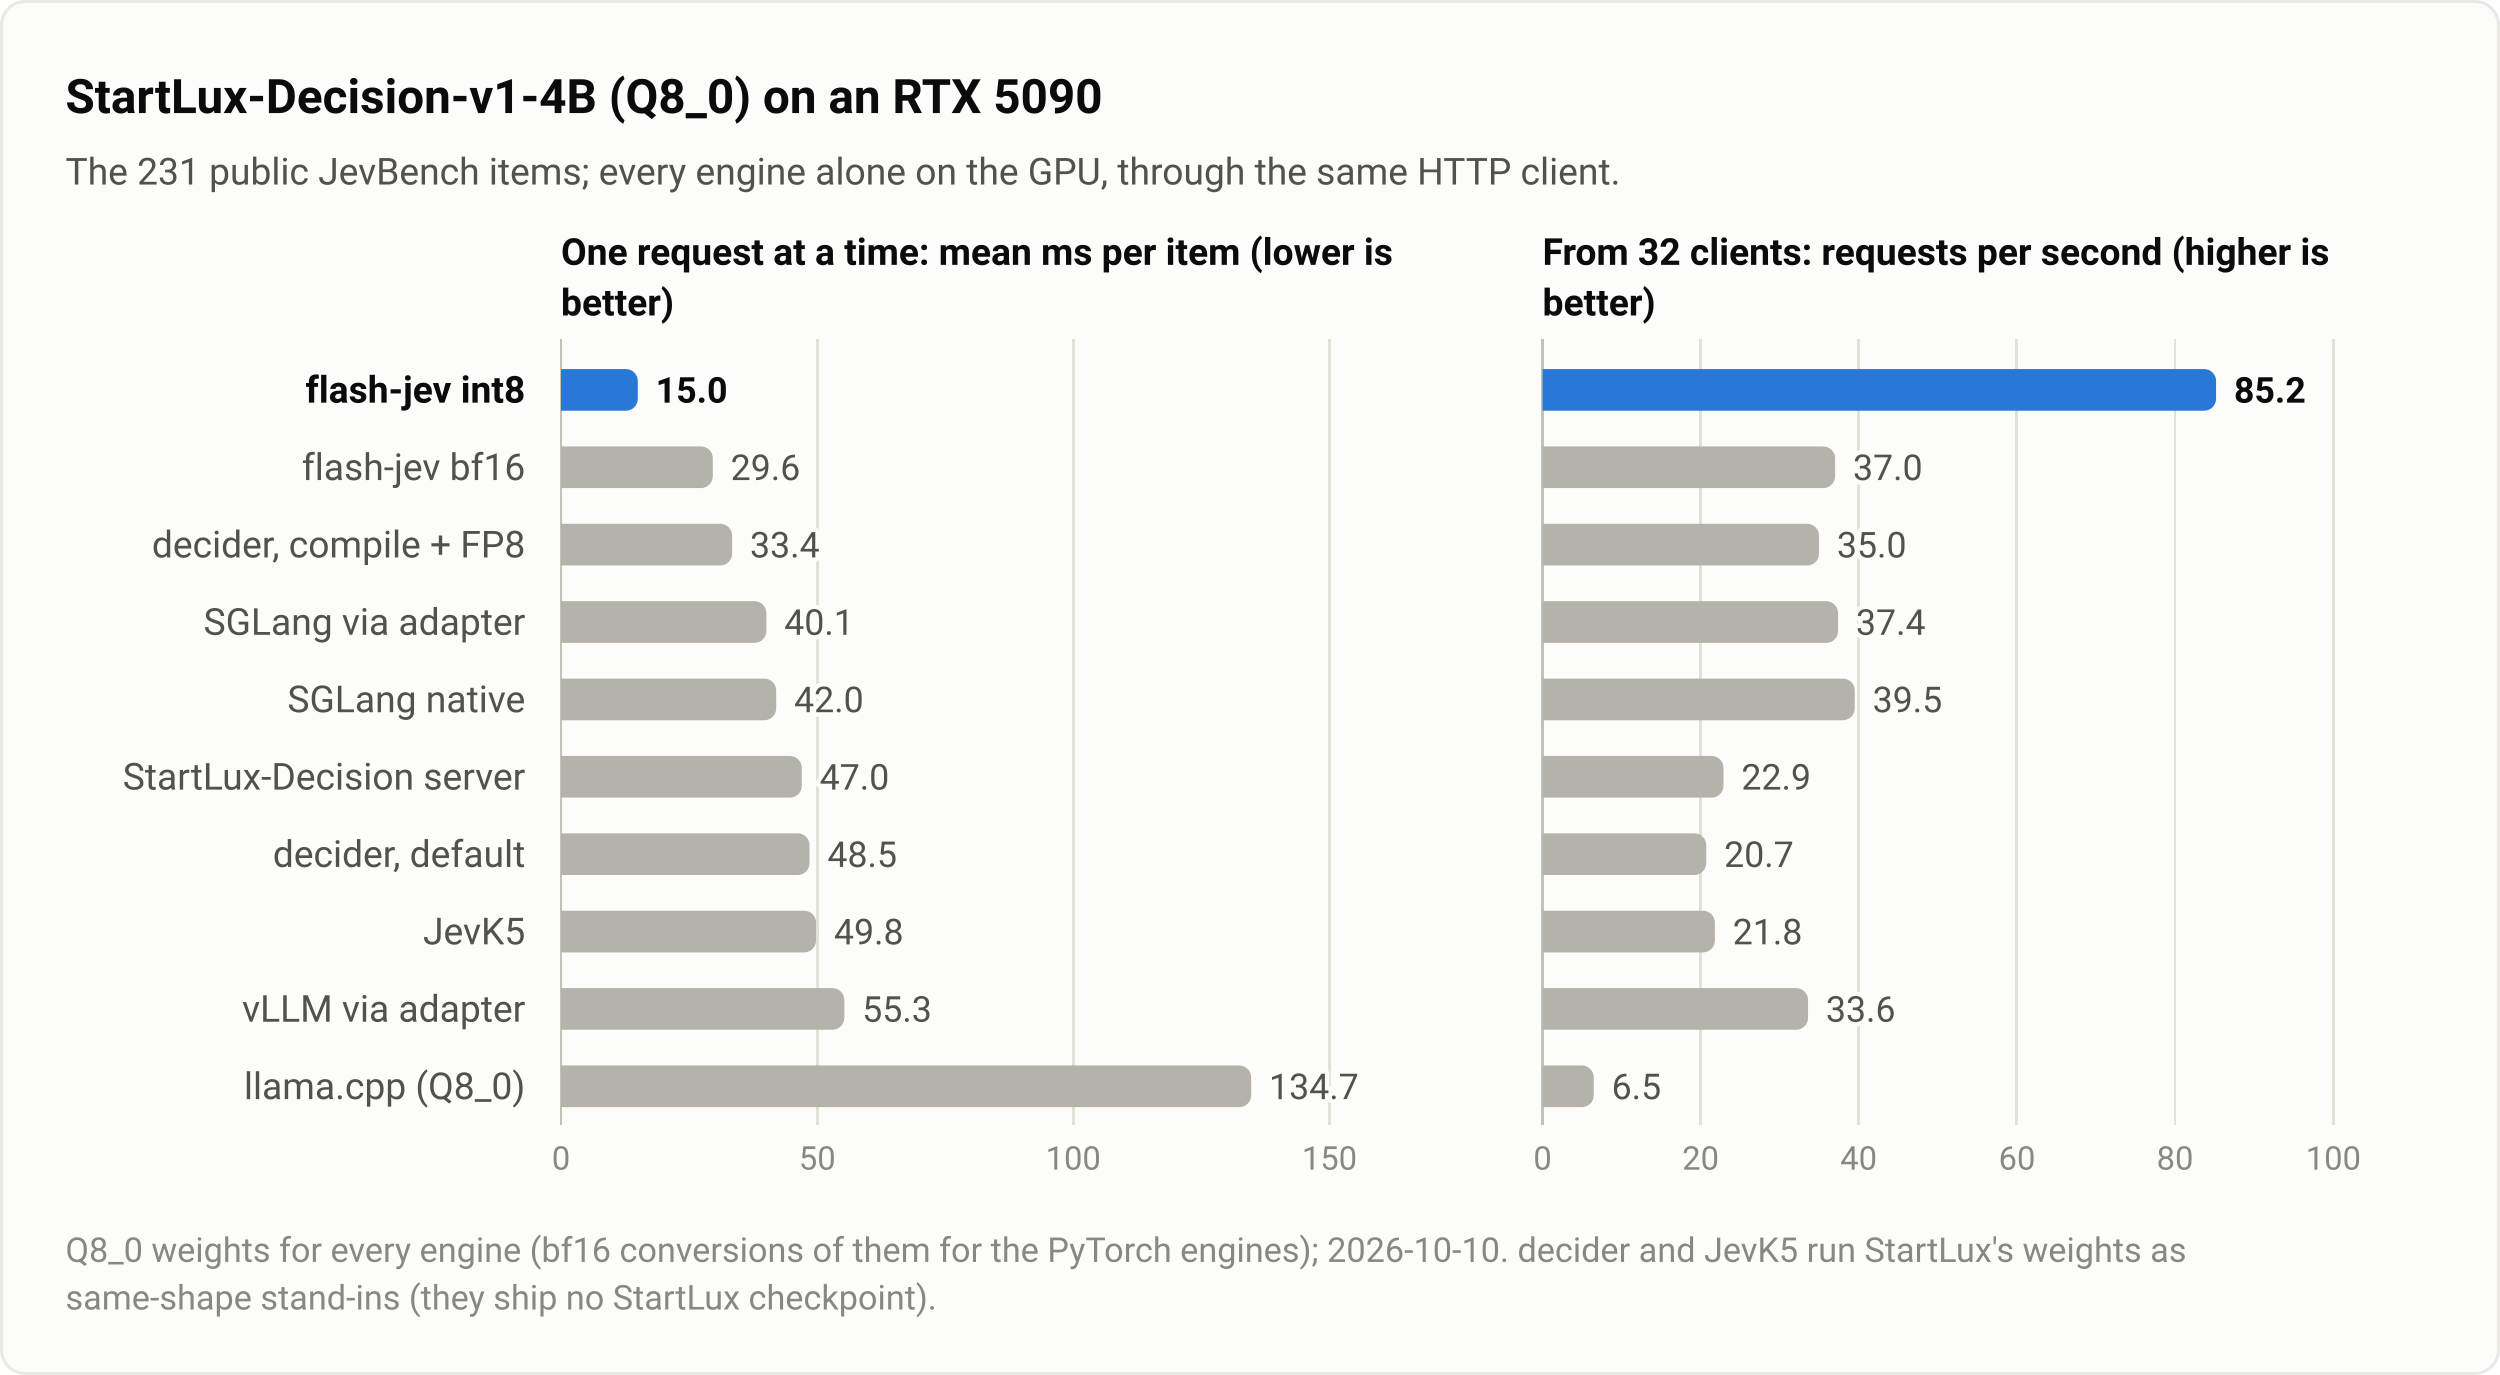
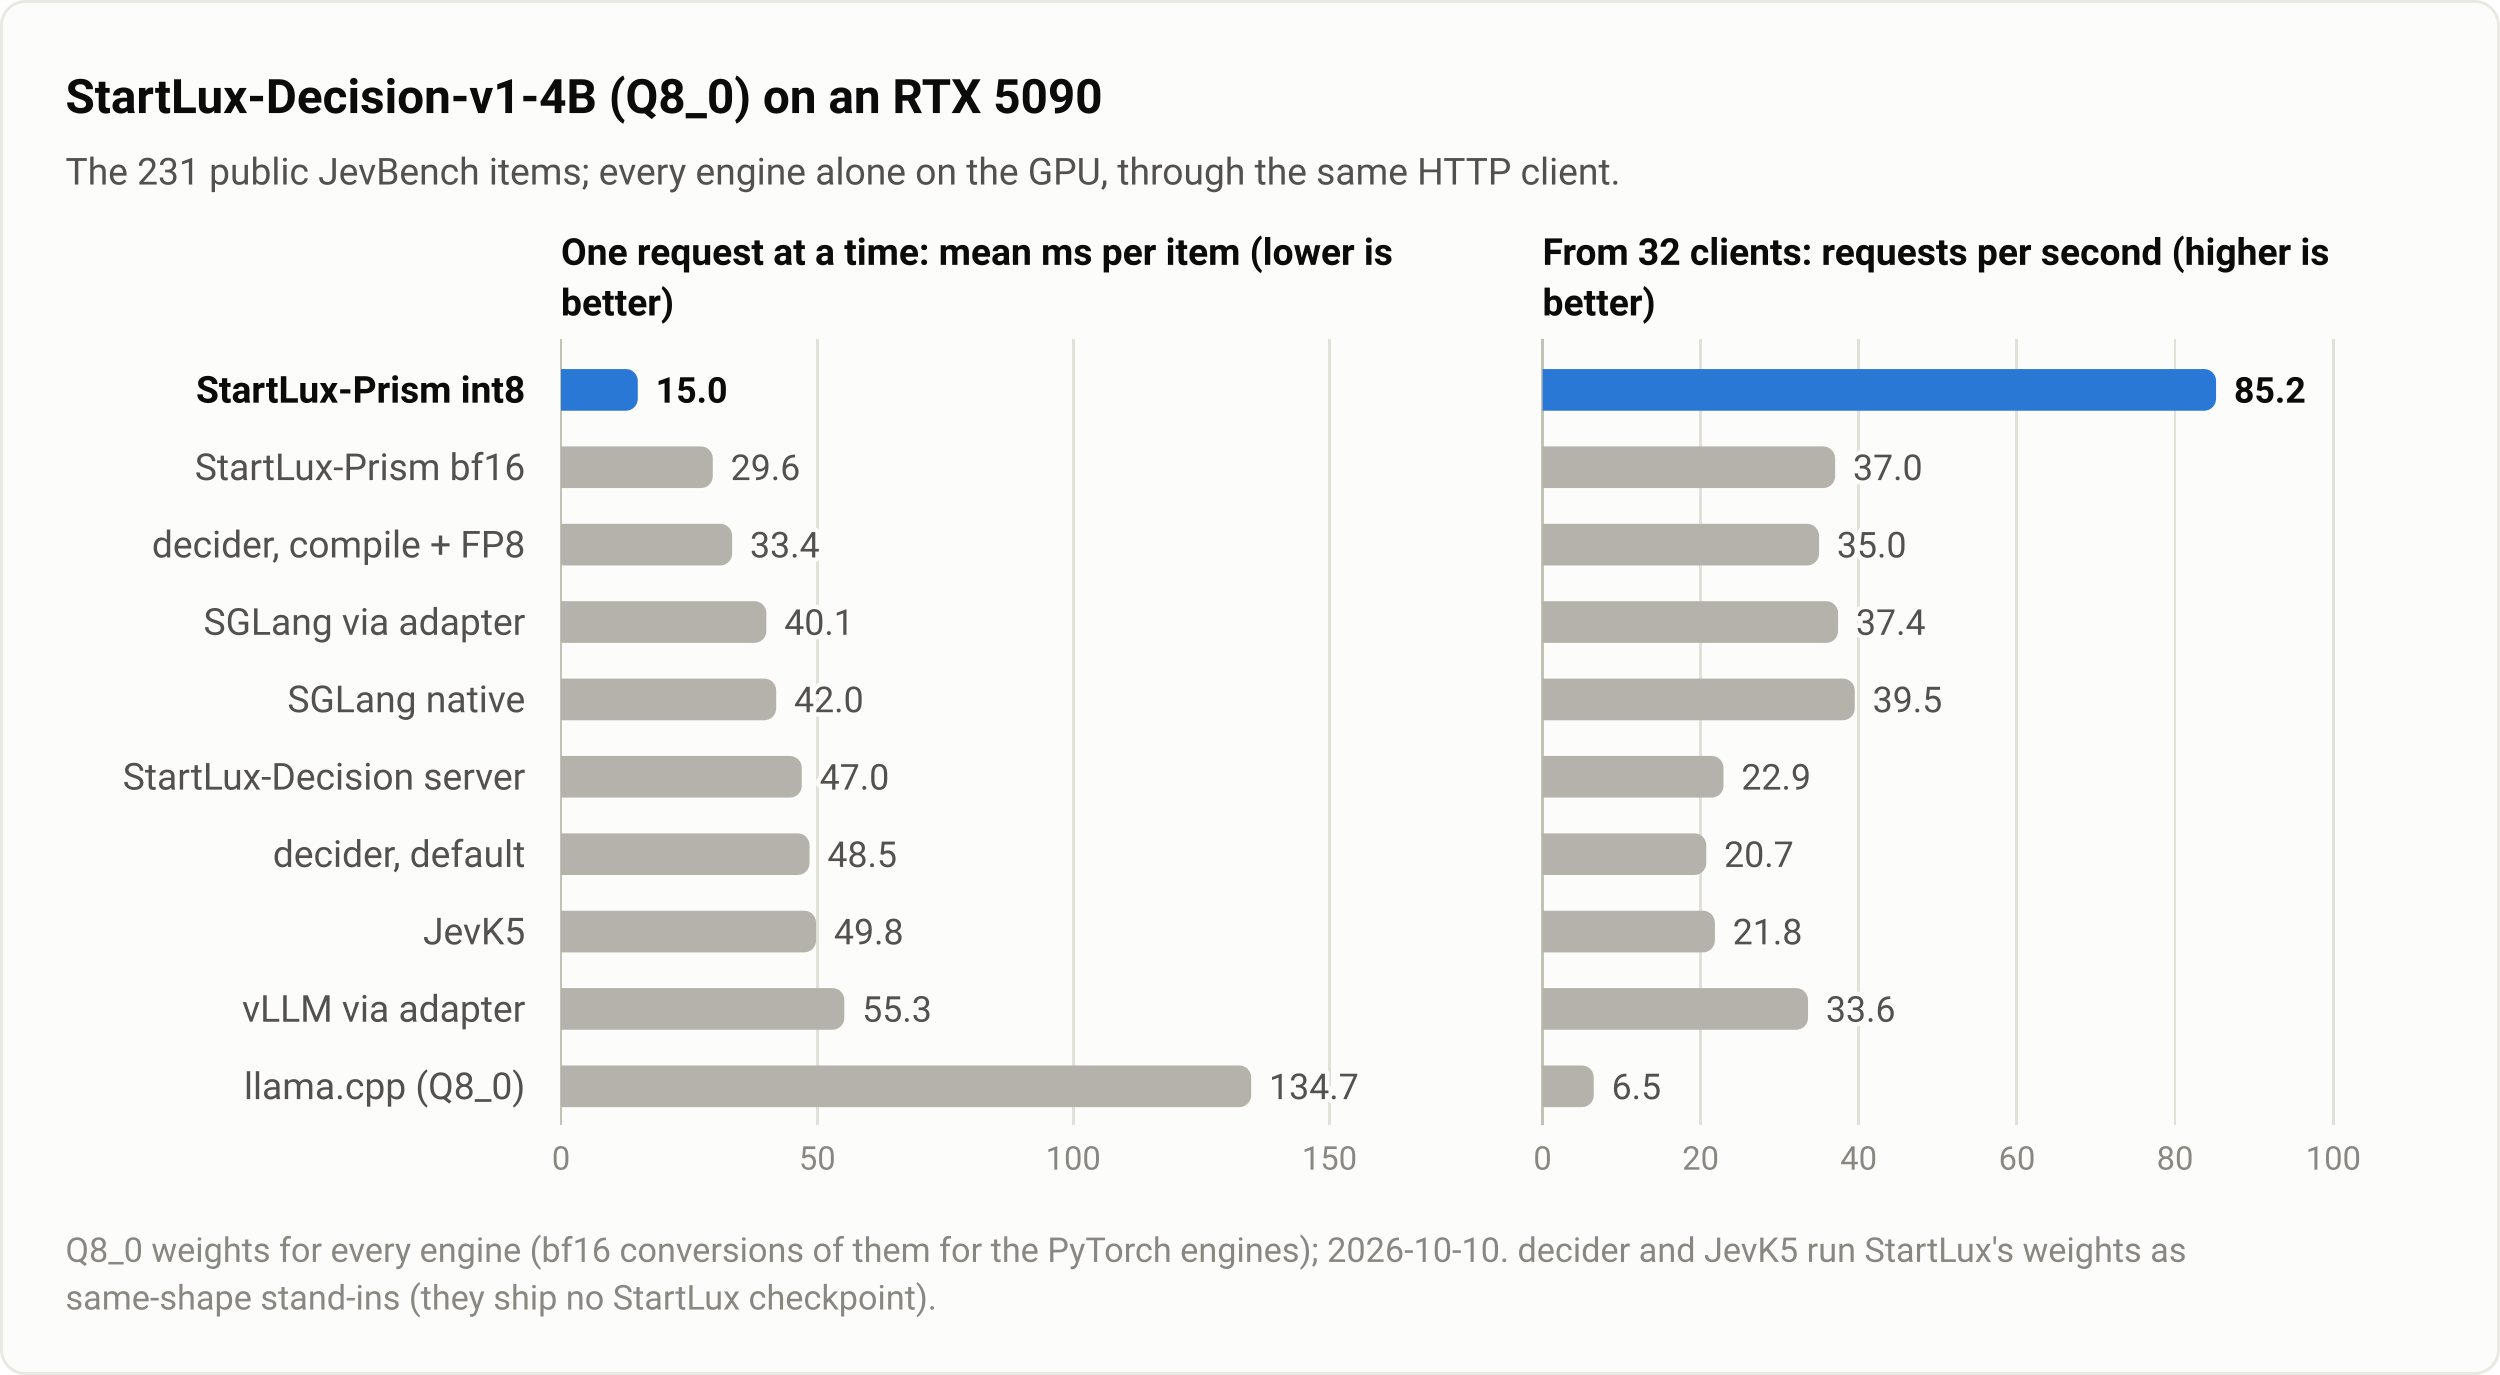
<svg xmlns="http://www.w3.org/2000/svg" width="840" height="462" viewBox="0 0 840 462" role="img" aria-labelledby="title desc" font-family="system-ui, -apple-system, 'Segoe UI', Roboto, 'Helvetica Neue', Arial, sans-serif">
  <rect x="0.5" y="0.5" width="839" height="461" rx="8" fill="#fcfcfb" stroke="#e9e8e2" />
  <text x="22.0" y="38.0" font-size="16" fill="#0b0b0b" text-anchor="start" font-weight="600">StartLux-Decision-v1-4B (Q8_0) on an RTX 5090</text>
  <text x="22.0" y="62.0" font-size="12.5" fill="#52514e" text-anchor="start" font-weight="400">The 231 public JevBench items; every engine alone on the GPU, through the same HTTP client.</text>
  <text x="188.5" y="89.0" font-size="12.5" fill="#0b0b0b" text-anchor="start" font-weight="600">One request at a time: mean ms per item (lower is</text>
  <text x="188.5" y="106.0" font-size="12.5" fill="#0b0b0b" text-anchor="start" font-weight="600">better)</text>
  <text x="188.5" y="393.0" font-size="11" fill="#898781" text-anchor="middle" font-weight="400" style="font-variant-numeric: tabular-nums">0</text>
  <line x1="274.6" y1="114.0" x2="274.6" y2="378.0" stroke="#e1e0d9" stroke-width="1" shape-rendering="crispEdges" />
  <text x="274.6" y="393.0" font-size="11" fill="#898781" text-anchor="middle" font-weight="400" style="font-variant-numeric: tabular-nums">50</text>
  <line x1="360.6" y1="114.0" x2="360.6" y2="378.0" stroke="#e1e0d9" stroke-width="1" shape-rendering="crispEdges" />
  <text x="360.6" y="393.0" font-size="11" fill="#898781" text-anchor="middle" font-weight="400" style="font-variant-numeric: tabular-nums">100</text>
  <line x1="446.7" y1="114.0" x2="446.7" y2="378.0" stroke="#e1e0d9" stroke-width="1" shape-rendering="crispEdges" />
  <text x="446.7" y="393.0" font-size="11" fill="#898781" text-anchor="middle" font-weight="400" style="font-variant-numeric: tabular-nums">150</text>
  <line x1="188.5" y1="114.0" x2="188.5" y2="378.0" stroke="#c3c2b7" stroke-width="1" shape-rendering="crispEdges" />
  <path d="M188.5,124.0 H210.3 A4.0,4.0 0 0 1 214.3,128.0 V134.0 A4.0,4.0 0 0 1 210.3,138.0 H188.5 Z" fill="#2a78d6" />
  <text x="220.3" y="135.3" font-size="12" fill="#0b0b0b" text-anchor="start" font-weight="600" style="font-variant-numeric: tabular-nums" stroke="#fcfcfb" stroke-width="3" stroke-linejoin="round" paint-order="stroke">15.0</text>
  <path d="M188.5,150.0 H235.5 A4.0,4.0 0 0 1 239.5,154.0 V160.0 A4.0,4.0 0 0 1 235.5,164.0 H188.5 Z" fill="#b4b2aa" />
  <text x="245.5" y="161.3" font-size="12" fill="#52514e" text-anchor="start" font-weight="400" style="font-variant-numeric: tabular-nums" stroke="#fcfcfb" stroke-width="3" stroke-linejoin="round" paint-order="stroke">29.6</text>
  <path d="M188.5,176.0 H242.0 A4.0,4.0 0 0 1 246.0,180.0 V186.0 A4.0,4.0 0 0 1 242.0,190.0 H188.5 Z" fill="#b4b2aa" />
  <text x="252.0" y="187.3" font-size="12" fill="#52514e" text-anchor="start" font-weight="400" style="font-variant-numeric: tabular-nums" stroke="#fcfcfb" stroke-width="3" stroke-linejoin="round" paint-order="stroke">33.4</text>
  <path d="M188.5,202.0 H253.5 A4.0,4.0 0 0 1 257.5,206.0 V212.0 A4.0,4.0 0 0 1 253.5,216.0 H188.5 Z" fill="#b4b2aa" />
  <text x="263.5" y="213.3" font-size="12" fill="#52514e" text-anchor="start" font-weight="400" style="font-variant-numeric: tabular-nums" stroke="#fcfcfb" stroke-width="3" stroke-linejoin="round" paint-order="stroke">40.1</text>
  <path d="M188.5,228.0 H256.8 A4.0,4.0 0 0 1 260.8,232.0 V238.0 A4.0,4.0 0 0 1 256.8,242.0 H188.5 Z" fill="#b4b2aa" />
  <text x="266.8" y="239.3" font-size="12" fill="#52514e" text-anchor="start" font-weight="400" style="font-variant-numeric: tabular-nums" stroke="#fcfcfb" stroke-width="3" stroke-linejoin="round" paint-order="stroke">42.0</text>
  <path d="M188.5,254.0 H265.4 A4.0,4.0 0 0 1 269.4,258.0 V264.0 A4.0,4.0 0 0 1 265.4,268.0 H188.5 Z" fill="#b4b2aa" />
  <text x="275.4" y="265.3" font-size="12" fill="#52514e" text-anchor="start" font-weight="400" style="font-variant-numeric: tabular-nums" stroke="#fcfcfb" stroke-width="3" stroke-linejoin="round" paint-order="stroke">47.0</text>
  <path d="M188.5,280.0 H268.0 A4.0,4.0 0 0 1 272.0,284.0 V290.0 A4.0,4.0 0 0 1 268.0,294.0 H188.5 Z" fill="#b4b2aa" />
  <text x="278.0" y="291.3" font-size="12" fill="#52514e" text-anchor="start" font-weight="400" style="font-variant-numeric: tabular-nums" stroke="#fcfcfb" stroke-width="3" stroke-linejoin="round" paint-order="stroke">48.5</text>
  <path d="M188.5,306.0 H270.2 A4.0,4.0 0 0 1 274.2,310.0 V316.0 A4.0,4.0 0 0 1 270.2,320.0 H188.5 Z" fill="#b4b2aa" />
  <text x="280.2" y="317.3" font-size="12" fill="#52514e" text-anchor="start" font-weight="400" style="font-variant-numeric: tabular-nums" stroke="#fcfcfb" stroke-width="3" stroke-linejoin="round" paint-order="stroke">49.8</text>
  <path d="M188.5,332.0 H279.7 A4.0,4.0 0 0 1 283.7,336.0 V342.0 A4.0,4.0 0 0 1 279.7,346.0 H188.5 Z" fill="#b4b2aa" />
  <text x="289.7" y="343.3" font-size="12" fill="#52514e" text-anchor="start" font-weight="400" style="font-variant-numeric: tabular-nums" stroke="#fcfcfb" stroke-width="3" stroke-linejoin="round" paint-order="stroke">55.3</text>
  <path d="M188.5,358.0 H416.4 A4.0,4.0 0 0 1 420.4,362.0 V368.0 A4.0,4.0 0 0 1 416.4,372.0 H188.5 Z" fill="#b4b2aa" />
  <text x="426.4" y="369.3" font-size="12" fill="#52514e" text-anchor="start" font-weight="400" style="font-variant-numeric: tabular-nums" stroke="#fcfcfb" stroke-width="3" stroke-linejoin="round" paint-order="stroke">134.7</text>
  <text x="518.3" y="89.0" font-size="12.5" fill="#0b0b0b" text-anchor="start" font-weight="600">From 32 clients: requests per second (higher is</text>
  <text x="518.3" y="106.0" font-size="12.5" fill="#0b0b0b" text-anchor="start" font-weight="600">better)</text>
  <text x="518.3" y="393.0" font-size="11" fill="#898781" text-anchor="middle" font-weight="400" style="font-variant-numeric: tabular-nums">0</text>
  <line x1="571.4" y1="114.0" x2="571.4" y2="378.0" stroke="#e1e0d9" stroke-width="1" shape-rendering="crispEdges" />
  <text x="571.4" y="393.0" font-size="11" fill="#898781" text-anchor="middle" font-weight="400" style="font-variant-numeric: tabular-nums">20</text>
  <line x1="624.5" y1="114.0" x2="624.5" y2="378.0" stroke="#e1e0d9" stroke-width="1" shape-rendering="crispEdges" />
  <text x="624.5" y="393.0" font-size="11" fill="#898781" text-anchor="middle" font-weight="400" style="font-variant-numeric: tabular-nums">40</text>
  <line x1="677.7" y1="114.0" x2="677.7" y2="378.0" stroke="#e1e0d9" stroke-width="1" shape-rendering="crispEdges" />
  <text x="677.7" y="393.0" font-size="11" fill="#898781" text-anchor="middle" font-weight="400" style="font-variant-numeric: tabular-nums">60</text>
  <line x1="730.8" y1="114.0" x2="730.8" y2="378.0" stroke="#e1e0d9" stroke-width="1" shape-rendering="crispEdges" />
  <text x="730.8" y="393.0" font-size="11" fill="#898781" text-anchor="middle" font-weight="400" style="font-variant-numeric: tabular-nums">80</text>
  <line x1="784.0" y1="114.0" x2="784.0" y2="378.0" stroke="#e1e0d9" stroke-width="1" shape-rendering="crispEdges" />
  <text x="784.0" y="393.0" font-size="11" fill="#898781" text-anchor="middle" font-weight="400" style="font-variant-numeric: tabular-nums">100</text>
  <line x1="518.3" y1="114.0" x2="518.3" y2="378.0" stroke="#c3c2b7" stroke-width="1" shape-rendering="crispEdges" />
  <path d="M518.3,124.0 H740.6 A4.0,4.0 0 0 1 744.6,128.0 V134.0 A4.0,4.0 0 0 1 740.6,138.0 H518.3 Z" fill="#2a78d6" />
  <text x="750.6" y="135.3" font-size="12" fill="#0b0b0b" text-anchor="start" font-weight="600" style="font-variant-numeric: tabular-nums" stroke="#fcfcfb" stroke-width="3" stroke-linejoin="round" paint-order="stroke">85.2</text>
  <path d="M518.3,150.0 H612.6 A4.0,4.0 0 0 1 616.6,154.0 V160.0 A4.0,4.0 0 0 1 612.6,164.0 H518.3 Z" fill="#b4b2aa" />
  <text x="622.6" y="161.3" font-size="12" fill="#52514e" text-anchor="start" font-weight="400" style="font-variant-numeric: tabular-nums" stroke="#fcfcfb" stroke-width="3" stroke-linejoin="round" paint-order="stroke">37.0</text>
  <path d="M518.3,176.0 H607.2 A4.0,4.0 0 0 1 611.2,180.0 V186.0 A4.0,4.0 0 0 1 607.2,190.0 H518.3 Z" fill="#b4b2aa" />
  <text x="617.2" y="187.3" font-size="12" fill="#52514e" text-anchor="start" font-weight="400" style="font-variant-numeric: tabular-nums" stroke="#fcfcfb" stroke-width="3" stroke-linejoin="round" paint-order="stroke">35.0</text>
  <path d="M518.3,202.0 H613.6 A4.0,4.0 0 0 1 617.6,206.0 V212.0 A4.0,4.0 0 0 1 613.6,216.0 H518.3 Z" fill="#b4b2aa" />
  <text x="623.6" y="213.3" font-size="12" fill="#52514e" text-anchor="start" font-weight="400" style="font-variant-numeric: tabular-nums" stroke="#fcfcfb" stroke-width="3" stroke-linejoin="round" paint-order="stroke">37.4</text>
  <path d="M518.3,228.0 H619.2 A4.0,4.0 0 0 1 623.2,232.0 V238.0 A4.0,4.0 0 0 1 619.2,242.0 H518.3 Z" fill="#b4b2aa" />
  <text x="629.2" y="239.3" font-size="12" fill="#52514e" text-anchor="start" font-weight="400" style="font-variant-numeric: tabular-nums" stroke="#fcfcfb" stroke-width="3" stroke-linejoin="round" paint-order="stroke">39.5</text>
  <path d="M518.3,254.0 H575.1 A4.0,4.0 0 0 1 579.1,258.0 V264.0 A4.0,4.0 0 0 1 575.1,268.0 H518.3 Z" fill="#b4b2aa" />
  <text x="585.1" y="265.3" font-size="12" fill="#52514e" text-anchor="start" font-weight="400" style="font-variant-numeric: tabular-nums" stroke="#fcfcfb" stroke-width="3" stroke-linejoin="round" paint-order="stroke">22.9</text>
  <path d="M518.3,280.0 H569.3 A4.0,4.0 0 0 1 573.3,284.0 V290.0 A4.0,4.0 0 0 1 569.3,294.0 H518.3 Z" fill="#b4b2aa" />
  <text x="579.3" y="291.3" font-size="12" fill="#52514e" text-anchor="start" font-weight="400" style="font-variant-numeric: tabular-nums" stroke="#fcfcfb" stroke-width="3" stroke-linejoin="round" paint-order="stroke">20.7</text>
  <path d="M518.3,306.0 H572.2 A4.0,4.0 0 0 1 576.2,310.0 V316.0 A4.0,4.0 0 0 1 572.2,320.0 H518.3 Z" fill="#b4b2aa" />
  <text x="582.2" y="317.3" font-size="12" fill="#52514e" text-anchor="start" font-weight="400" style="font-variant-numeric: tabular-nums" stroke="#fcfcfb" stroke-width="3" stroke-linejoin="round" paint-order="stroke">21.8</text>
  <path d="M518.3,332.0 H603.5 A4.0,4.0 0 0 1 607.5,336.0 V342.0 A4.0,4.0 0 0 1 603.5,346.0 H518.3 Z" fill="#b4b2aa" />
  <text x="613.5" y="343.3" font-size="12" fill="#52514e" text-anchor="start" font-weight="400" style="font-variant-numeric: tabular-nums" stroke="#fcfcfb" stroke-width="3" stroke-linejoin="round" paint-order="stroke">33.6</text>
  <path d="M518.3,358.0 H531.5 A4.0,4.0 0 0 1 535.5,362.0 V368.0 A4.0,4.0 0 0 1 531.5,372.0 H518.3 Z" fill="#b4b2aa" />
  <text x="541.5" y="369.3" font-size="12" fill="#52514e" text-anchor="start" font-weight="400" style="font-variant-numeric: tabular-nums" stroke="#fcfcfb" stroke-width="3" stroke-linejoin="round" paint-order="stroke">6.5</text>
-   <text x="176.5" y="135.3" font-size="12.5" fill="#0b0b0b" text-anchor="end" font-weight="600">flash-jev int8</text>
-   <text x="176.5" y="161.3" font-size="12.5" fill="#52514e" text-anchor="end" font-weight="400">flash-jev bf16</text>
+   <text x="176.5" y="135.3" font-size="12.5" fill="#0b0b0b" text-anchor="end" font-weight="600">StartLux-Prism int8</text>
+   <text x="176.5" y="161.3" font-size="12.5" fill="#52514e" text-anchor="end" font-weight="400">StartLux-Prism bf16</text>
  <text x="176.5" y="187.3" font-size="12.5" fill="#52514e" text-anchor="end" font-weight="400">decider, compile + FP8</text>
  <text x="176.5" y="213.3" font-size="12.5" fill="#52514e" text-anchor="end" font-weight="400">SGLang via adapter</text>
  <text x="176.5" y="239.3" font-size="12.5" fill="#52514e" text-anchor="end" font-weight="400">SGLang native</text>
  <text x="176.5" y="265.3" font-size="12.5" fill="#52514e" text-anchor="end" font-weight="400">StartLux-Decision server</text>
  <text x="176.5" y="291.3" font-size="12.5" fill="#52514e" text-anchor="end" font-weight="400">decider, default</text>
  <text x="176.5" y="317.3" font-size="12.5" fill="#52514e" text-anchor="end" font-weight="400">JevK5</text>
  <text x="176.5" y="343.3" font-size="12.5" fill="#52514e" text-anchor="end" font-weight="400">vLLM via adapter</text>
  <text x="176.5" y="369.3" font-size="12.5" fill="#52514e" text-anchor="end" font-weight="400">llama.cpp (Q8_0)</text>
  <text x="22.0" y="424.0" font-size="11.5" fill="#898781" text-anchor="start" font-weight="400">Q8_0 weights for every engine (bf16 conversions of them for the PyTorch engines); 2026-10-10. decider and JevK5 run StartLux's weights as</text>
  <text x="22.0" y="440.0" font-size="11.5" fill="#898781" text-anchor="start" font-weight="400">same-shape stand-ins (they ship no StartLux checkpoint).</text>
</svg>
